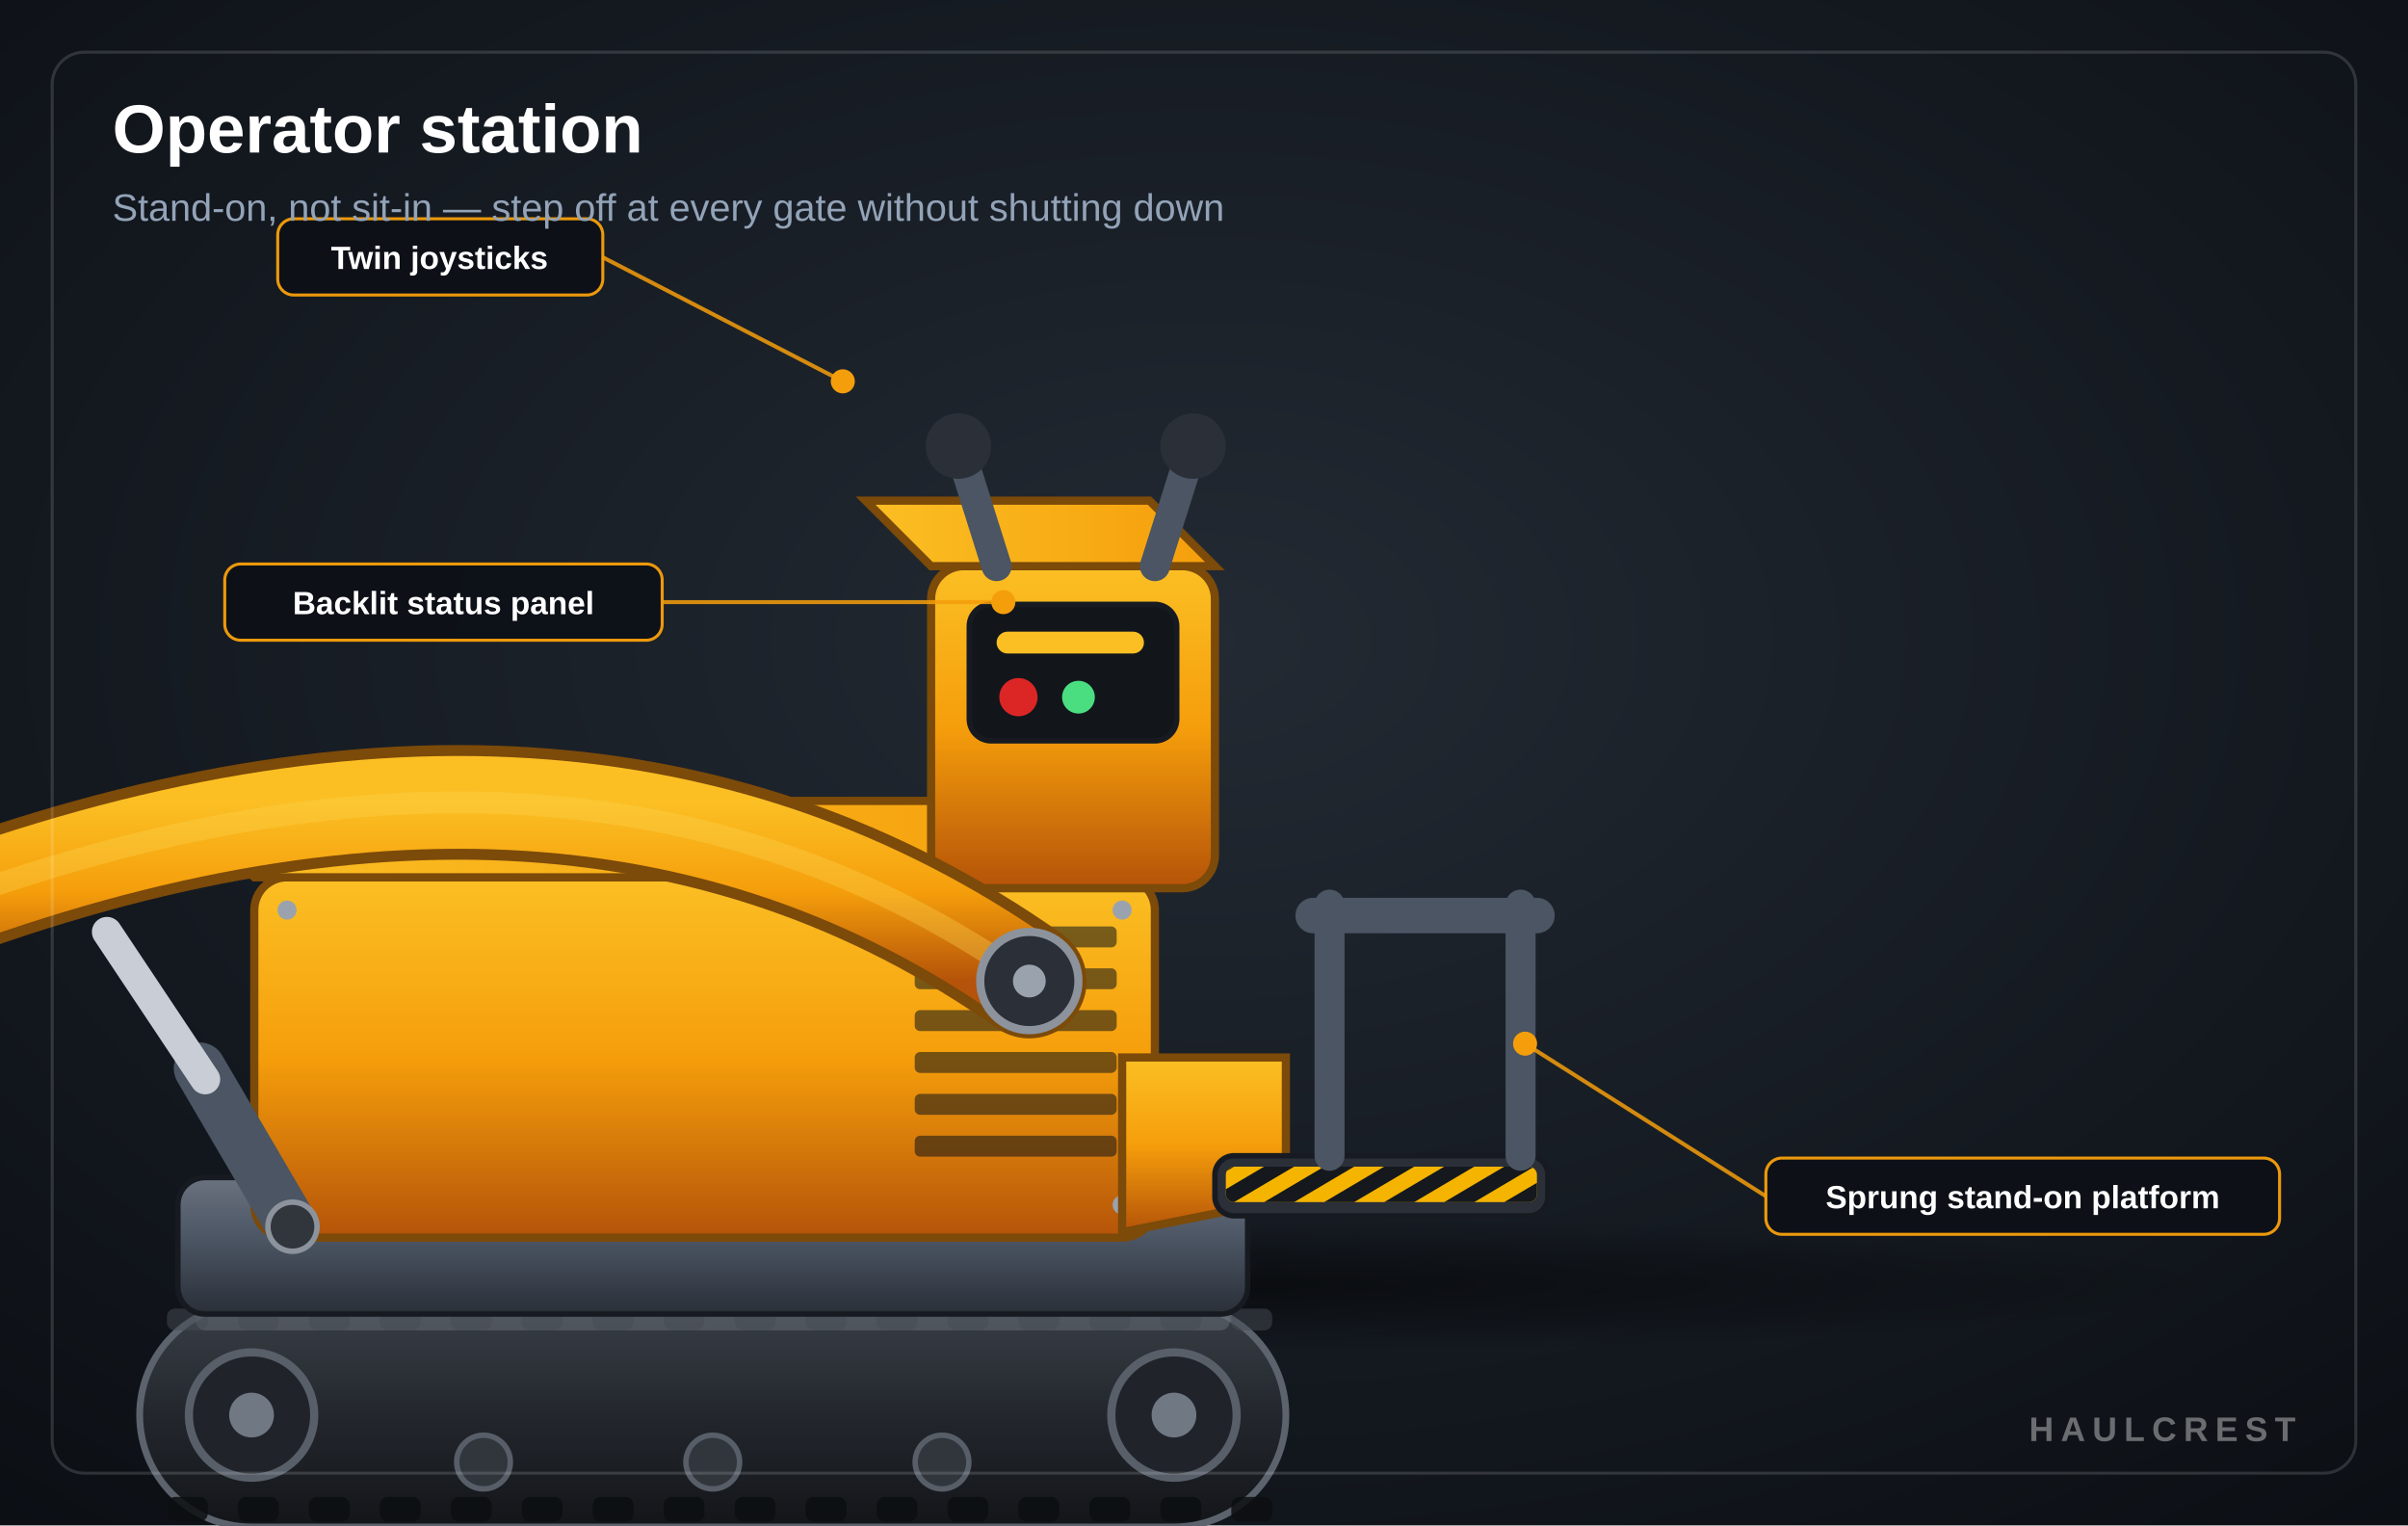
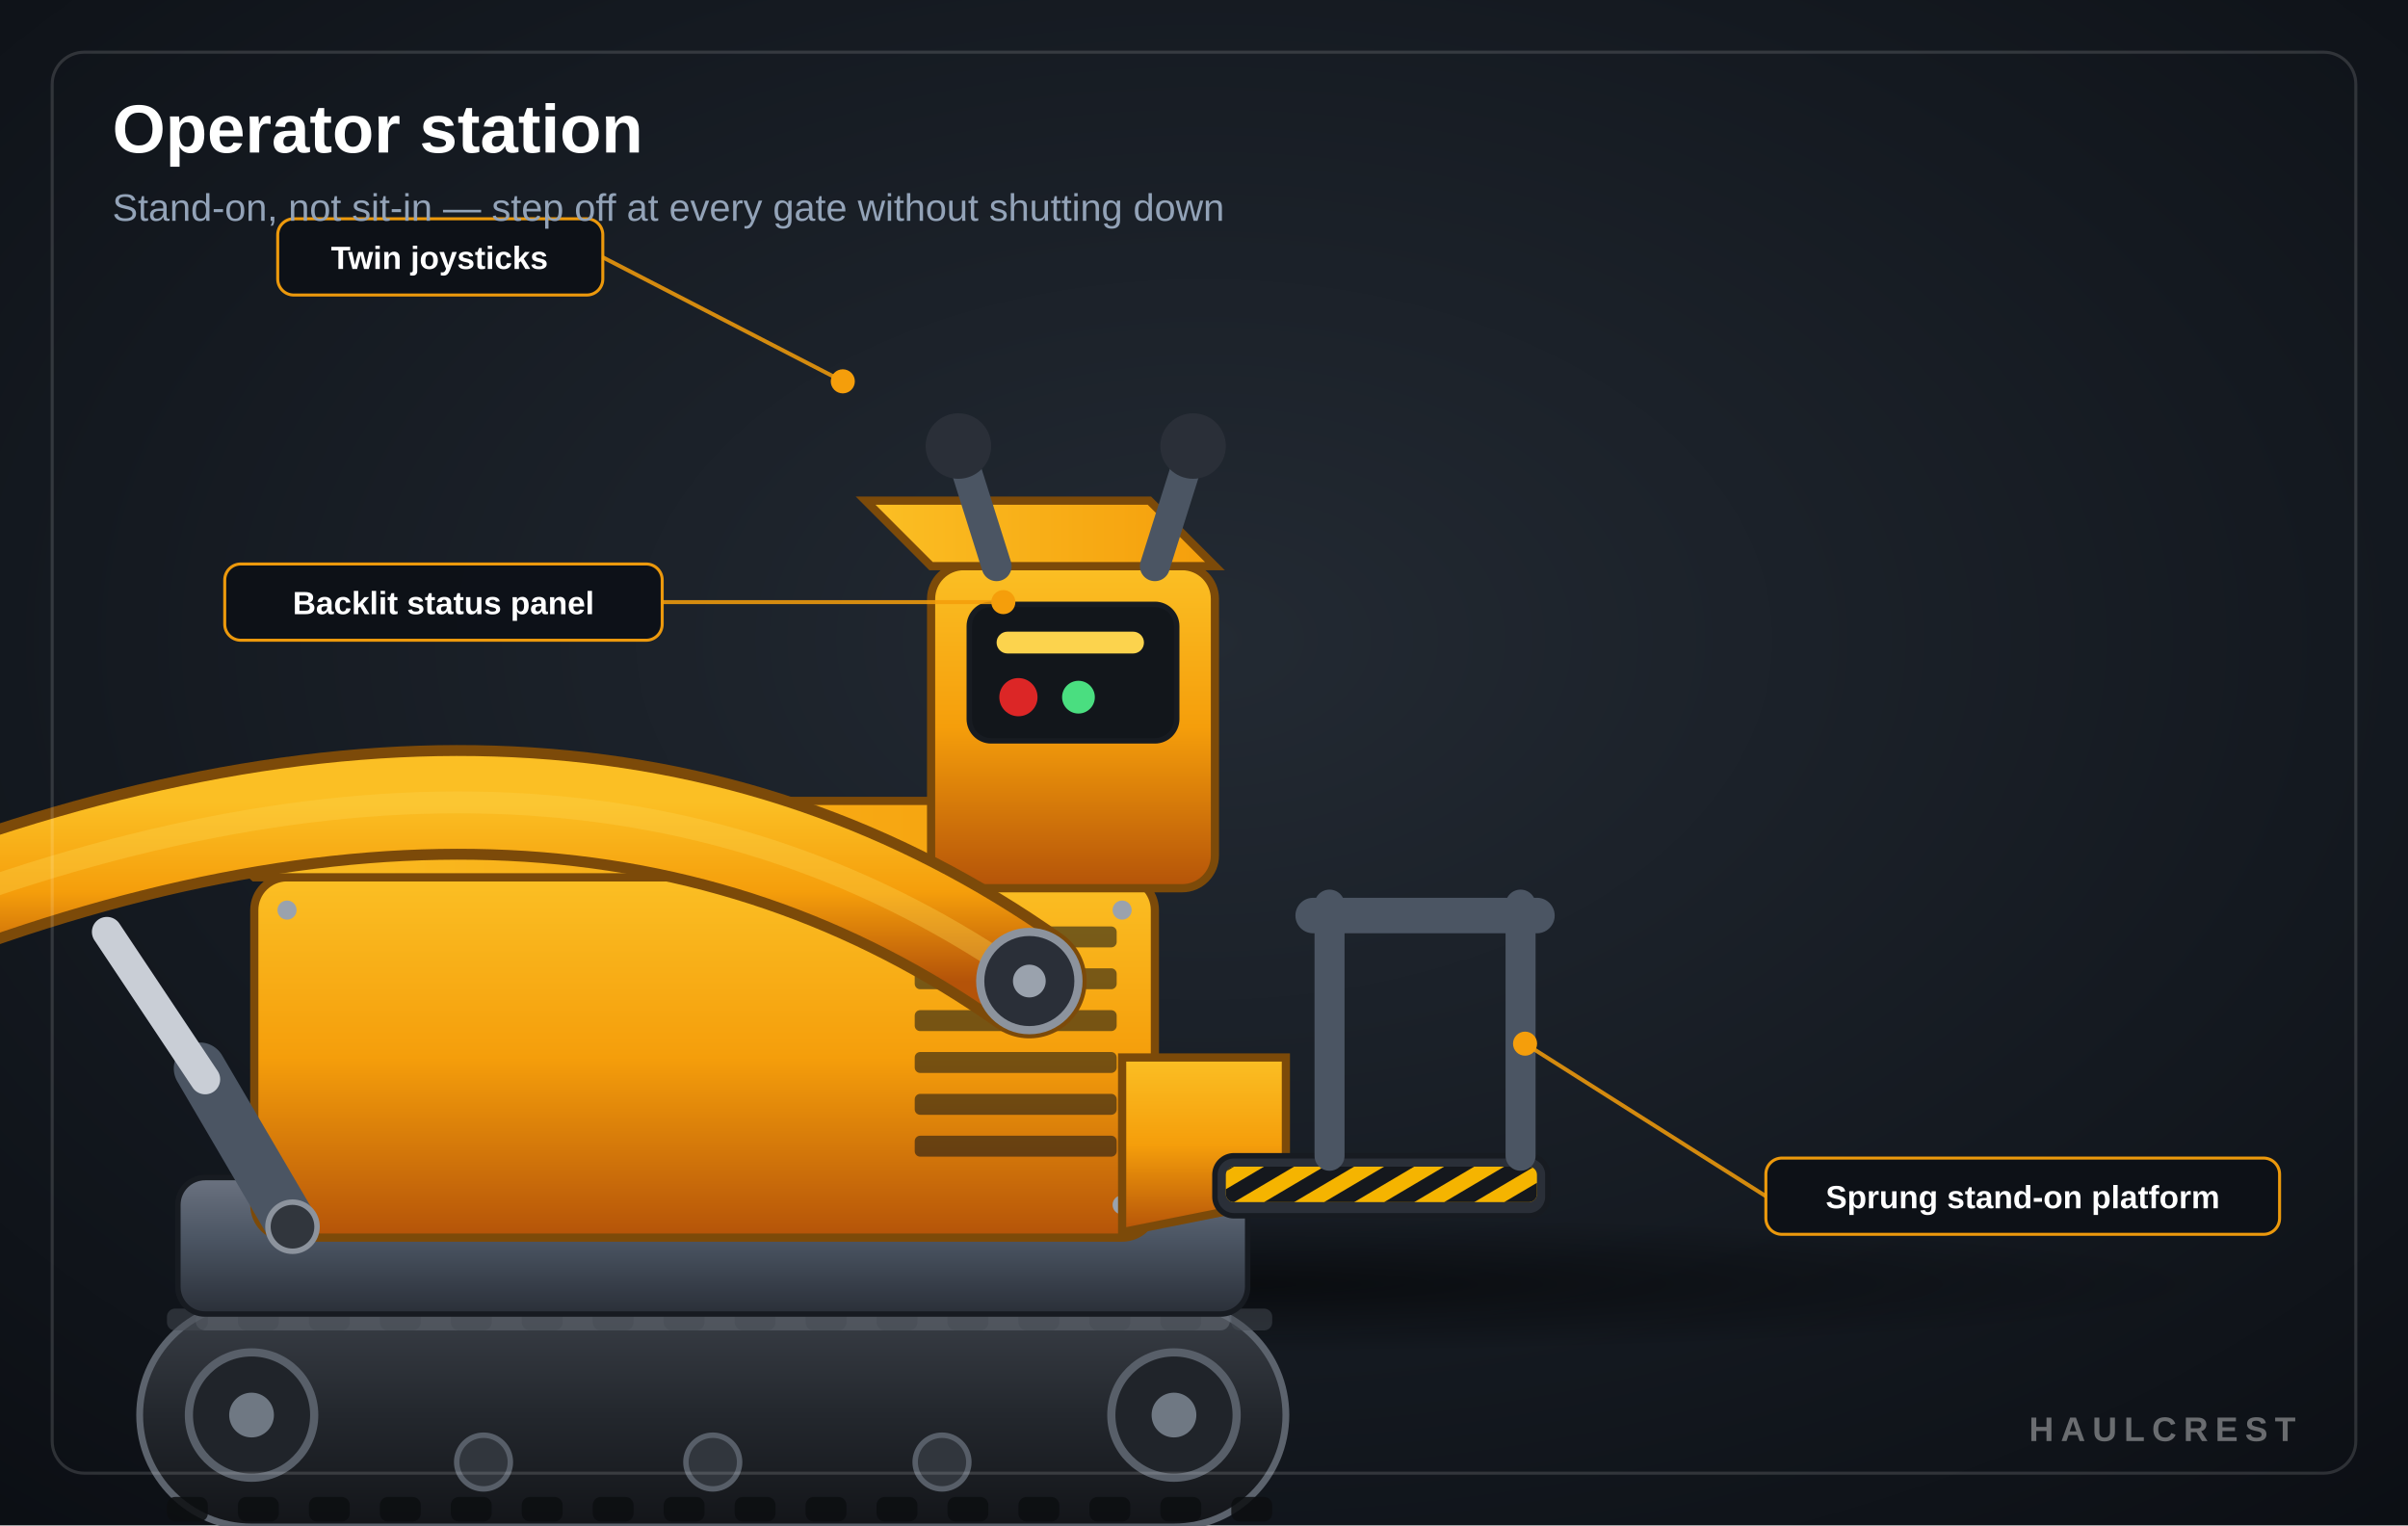
<svg xmlns="http://www.w3.org/2000/svg" viewBox="0 0 1200 760" width="1200" height="760" role="img">
  <defs>
    <linearGradient id="steel" x1="0" y1="0" x2="0" y2="1">
      <stop offset="0" stop-color="#6b7280" />
      <stop offset=".45" stop-color="#4b5563" />
      <stop offset="1" stop-color="#2a2f38" />
    </linearGradient>
    <linearGradient id="steelLite" x1="0" y1="0" x2="0" y2="1">
      <stop offset="0" stop-color="#aeb6c2" />
      <stop offset="1" stop-color="#6b7280" />
    </linearGradient>
    <linearGradient id="dark" x1="0" y1="0" x2="0" y2="1">
      <stop offset="0" stop-color="#31363f" />
      <stop offset="1" stop-color="#15181d" />
    </linearGradient>
    <linearGradient id="rubber" x1="0" y1="0" x2="0" y2="1">
      <stop offset="0" stop-color="#3a3f47" />
      <stop offset=".5" stop-color="#23272d" />
      <stop offset="1" stop-color="#131519" />
    </linearGradient>
    <radialGradient id="studioD" cx=".5" cy=".42" r=".78">
      <stop offset="0" stop-color="#232a33" />
      <stop offset=".6" stop-color="#141920" />
      <stop offset="1" stop-color="#0b0e13" />
    </radialGradient>
    <radialGradient id="studioL" cx=".5" cy=".4" r=".8">
      <stop offset="0" stop-color="#ffffff" />
      <stop offset=".65" stop-color="#eef1f5" />
      <stop offset="1" stop-color="#d7dce4" />
    </radialGradient>
    <linearGradient id="skyG" x1="0" y1="0" x2="0" y2="1">
      <stop offset="0" stop-color="#9fc0d8" />
      <stop offset=".55" stop-color="#cfe0ea" />
      <stop offset="1" stop-color="#e8eef2" />
    </linearGradient>
    <radialGradient id="shadow" cx=".5" cy=".5" r=".5">
      <stop offset="0" stop-color="#000" stop-opacity=".55" />
      <stop offset="1" stop-color="#000" stop-opacity="0" />
    </radialGradient>
    <linearGradient id="glassG" x1="0" y1="0" x2="1" y2="1">
      <stop offset="0" stop-color="#dfeaf2" stop-opacity=".9" />
      <stop offset="1" stop-color="#8fa6b8" stop-opacity=".75" />
    </linearGradient>
-     <linearGradient id="hc" x1="0" y1="0" x2="0" y2="1">
+     <linearGradient id="paint" x1="0" y1="0" x2="0" y2="1">
      <stop offset="0" stop-color="#fbbf24" />
      <stop offset=".5" stop-color="#f59e0b" />
      <stop offset="1" stop-color="#b45309" />
    </linearGradient>
-     <linearGradient id="hcTop" x1="0" y1="0" x2="1" y2="0">
+     <linearGradient id="paintTop" x1="0" y1="0" x2="1" y2="0">
      <stop offset="0" stop-color="#fbbf24" />
      <stop offset="1" stop-color="#f59e0b" />
    </linearGradient>
  </defs>
  <rect width="1200" height="760" fill="url(#studioD)" />
  <ellipse cx="600.0" cy="640" rx="504.0" ry="34" fill="url(#shadow)" />
  <g transform="translate(-488.0,-82.4) scale(1.36)">
    <g opacity=".5">
      <rect x="452" y="382" width="330" height="132" rx="12" fill="#7c4a09" />
      <path d="M452 382 L782 382 L752 354 L422 354 Z" fill="#7c4a09" />
    </g>
    <rect x="410" y="538" width="420" height="82" rx="41.0" fill="url(#rubber)" stroke="#5c636d" stroke-width="2.5" />
    <rect x="430.5" y="541" width="379.0" height="7" rx="3.5" fill="#6e767f" opacity=".45" />
    <rect x="420" y="609" width="15" height="9" rx="3" fill="#0c0e11" opacity=".85" />
    <rect x="420" y="540" width="15" height="8" rx="3" fill="#454b54" opacity=".5" />
    <rect x="446" y="609" width="15" height="9" rx="3" fill="#0c0e11" opacity=".85" />
    <rect x="446" y="540" width="15" height="8" rx="3" fill="#454b54" opacity=".5" />
    <rect x="472" y="609" width="15" height="9" rx="3" fill="#0c0e11" opacity=".85" />
    <rect x="472" y="540" width="15" height="8" rx="3" fill="#454b54" opacity=".5" />
    <rect x="498" y="609" width="15" height="9" rx="3" fill="#0c0e11" opacity=".85" />
    <rect x="498" y="540" width="15" height="8" rx="3" fill="#454b54" opacity=".5" />
    <rect x="524" y="609" width="15" height="9" rx="3" fill="#0c0e11" opacity=".85" />
    <rect x="524" y="540" width="15" height="8" rx="3" fill="#454b54" opacity=".5" />
    <rect x="550" y="609" width="15" height="9" rx="3" fill="#0c0e11" opacity=".85" />
    <rect x="550" y="540" width="15" height="8" rx="3" fill="#454b54" opacity=".5" />
    <rect x="576" y="609" width="15" height="9" rx="3" fill="#0c0e11" opacity=".85" />
    <rect x="576" y="540" width="15" height="8" rx="3" fill="#454b54" opacity=".5" />
    <rect x="602" y="609" width="15" height="9" rx="3" fill="#0c0e11" opacity=".85" />
    <rect x="602" y="540" width="15" height="8" rx="3" fill="#454b54" opacity=".5" />
    <rect x="628" y="609" width="15" height="9" rx="3" fill="#0c0e11" opacity=".85" />
    <rect x="628" y="540" width="15" height="8" rx="3" fill="#454b54" opacity=".5" />
    <rect x="654" y="609" width="15" height="9" rx="3" fill="#0c0e11" opacity=".85" />
    <rect x="654" y="540" width="15" height="8" rx="3" fill="#454b54" opacity=".5" />
    <rect x="680" y="609" width="15" height="9" rx="3" fill="#0c0e11" opacity=".85" />
    <rect x="680" y="540" width="15" height="8" rx="3" fill="#454b54" opacity=".5" />
    <rect x="706" y="609" width="15" height="9" rx="3" fill="#0c0e11" opacity=".85" />
    <rect x="706" y="540" width="15" height="8" rx="3" fill="#454b54" opacity=".5" />
    <rect x="732" y="609" width="15" height="9" rx="3" fill="#0c0e11" opacity=".85" />
    <rect x="732" y="540" width="15" height="8" rx="3" fill="#454b54" opacity=".5" />
    <rect x="758" y="609" width="15" height="9" rx="3" fill="#0c0e11" opacity=".85" />
    <rect x="758" y="540" width="15" height="8" rx="3" fill="#454b54" opacity=".5" />
    <rect x="784" y="609" width="15" height="9" rx="3" fill="#0c0e11" opacity=".85" />
    <rect x="784" y="540" width="15" height="8" rx="3" fill="#454b54" opacity=".5" />
    <rect x="810" y="609" width="15" height="9" rx="3" fill="#0c0e11" opacity=".85" />
    <rect x="810" y="540" width="15" height="8" rx="3" fill="#454b54" opacity=".5" />
    <circle cx="451.0" cy="579.0" r="22.96" fill="#20242a" stroke="#585f69" stroke-width="3" />
    <circle cx="789.0" cy="579.0" r="22.96" fill="#20242a" stroke="#585f69" stroke-width="3" />
    <circle cx="451.0" cy="579.0" r="8.2" fill="#6f7883" />
    <circle cx="789.0" cy="579.0" r="8.2" fill="#6f7883" />
    <circle cx="536.0" cy="596.22" r="9.84" fill="#31363d" stroke="#575e68" stroke-width="2" />
    <circle cx="620.0" cy="596.22" r="9.84" fill="#31363d" stroke="#575e68" stroke-width="2" />
    <circle cx="704.0" cy="596.22" r="9.84" fill="#31363d" stroke="#575e68" stroke-width="2" />
    <rect x="424" y="492" width="392" height="50" rx="10" fill="url(#steel)" stroke="#171b21" stroke-width="2" />
-     <rect x="452" y="382" width="330" height="132" rx="12" fill="url(#hc)" stroke="#7c4a09" stroke-width="3" />
-     <path d="M452 382 L782 382 L752 354 L422 354 Z" fill="url(#hcTop)" stroke="#7c4a09" stroke-width="3" />
+     <rect x="452" y="382" width="330" height="132" rx="12" fill="url(#paint)" stroke="#7c4a09" stroke-width="3" />
+     <path d="M452 382 L782 382 L752 354 L422 354 Z" fill="url(#paintTop)" stroke="#7c4a09" stroke-width="3" />
    <rect x="694" y="400.0" width="74" height="7.667" rx="2" fill="#0f1216" opacity=".55" />
    <rect x="694" y="415.333" width="74" height="7.667" rx="2" fill="#0f1216" opacity=".55" />
    <rect x="694" y="430.667" width="74" height="7.667" rx="2" fill="#0f1216" opacity=".55" />
    <rect x="694" y="446.0" width="74" height="7.667" rx="2" fill="#0f1216" opacity=".55" />
    <rect x="694" y="461.333" width="74" height="7.667" rx="2" fill="#0f1216" opacity=".55" />
    <rect x="694" y="476.667" width="74" height="7.667" rx="2" fill="#0f1216" opacity=".55" />
    <circle cx="464" cy="394" r="3.5" fill="#9aa2ad" />
    <circle cx="770" cy="394" r="3.5" fill="#9aa2ad" />
    <circle cx="464" cy="502" r="3.5" fill="#9aa2ad" />
    <circle cx="770" cy="502" r="3.5" fill="#9aa2ad" />
-     <rect x="700" y="268" width="104" height="118" rx="12" fill="url(#hc)" stroke="#7c4a09" stroke-width="3" />
-     <path d="M700 268 L804 268 L780 244 L676 244 Z" fill="url(#hcTop)" stroke="#7c4a09" stroke-width="3" />
+     <rect x="700" y="268" width="104" height="118" rx="12" fill="url(#paint)" stroke="#7c4a09" stroke-width="3" />
+     <path d="M700 268 L804 268 L780 244 L676 244 Z" fill="url(#paintTop)" stroke="#7c4a09" stroke-width="3" />
    <rect x="714" y="282" width="76" height="50" rx="8" fill="#12161b" stroke="#171b21" stroke-width="2" />
-     <rect x="724" y="292" width="54" height="8" rx="4" fill="#fbbf24" />
+     <rect x="724" y="292" width="54" height="8" rx="4" fill="#fcd34d" />
    <circle cx="732" cy="316" r="7" fill="#dc2626" />
    <circle cx="754" cy="316" r="6" fill="#4ade80" />
    <path d="M724 268 L712 230 M782 268 L794 230" stroke="#4b5563" stroke-width="11" stroke-linecap="round" />
    <circle cx="710" cy="224" r="12" fill="#2a2f38" />
    <circle cx="796" cy="224" r="12" fill="#2a2f38" />
-     <path d="M770 448 L830 448 L830 500 L770 512 Z" fill="url(#hc)" stroke="#7c4a09" stroke-width="3" />
+     <path d="M770 448 L830 448 L830 500 L770 512 Z" fill="url(#paint)" stroke="#7c4a09" stroke-width="3" />
    <rect x="804" y="484" width="122" height="22" rx="7" fill="#2a2f38" stroke="#171b21" stroke-width="2" />
    <clipPath id="hz17843">
      <rect x="808" y="488" width="114" height="13" rx="3" />
    </clipPath>
    <g clip-path="url(#hz17843)">
      <rect x="808" y="488" width="114" height="13" fill="#f5b400" />
      <path d="M778 501 l22 -13 h11 l-22 13 z" fill="#15181d" />
      <path d="M800 501 l22 -13 h11 l-22 13 z" fill="#15181d" />
      <path d="M822 501 l22 -13 h11 l-22 13 z" fill="#15181d" />
      <path d="M844 501 l22 -13 h11 l-22 13 z" fill="#15181d" />
      <path d="M866 501 l22 -13 h11 l-22 13 z" fill="#15181d" />
      <path d="M888 501 l22 -13 h11 l-22 13 z" fill="#15181d" />
      <path d="M910 501 l22 -13 h11 l-22 13 z" fill="#15181d" />
      <path d="M932 501 l22 -13 h11 l-22 13 z" fill="#15181d" />
    </g>
    <path d="M916 484 L916 392 M846 484 L846 392" stroke="#4b5563" stroke-width="11" stroke-linecap="round" />
    <path d="M840 396 L922 396" stroke="#4b5563" stroke-width="13" stroke-linecap="round" />
    <g transform="rotate(0 736 420)">
      <path d="M736 420 Q566 300 316 400" fill="none" stroke="#7c4a09" stroke-width="42" stroke-linecap="round" />
-       <path d="M736 420 Q566 300 316 400" fill="none" stroke="url(#hc)" stroke-width="34" stroke-linecap="round" />
+       <path d="M736 420 Q566 300 316 400" fill="none" stroke="url(#paint)" stroke-width="34" stroke-linecap="round" />
      <path d="M736 420 Q566 300 316 400" fill="none" stroke="#fcd34d" stroke-width="8" stroke-linecap="round" opacity=".35" />
      <circle cx="736" cy="420" r="18" fill="#2a2f38" stroke="#8c939d" stroke-width="3" />
      <circle cx="736" cy="420" r="6" fill="#9aa2ad" />
      <path d="M466 510 L432 452" stroke="#4b5563" stroke-width="19" stroke-linecap="round" />
      <path d="M434 456 L398 402" stroke="#c9ced6" stroke-width="11" stroke-linecap="round" />
      <circle cx="466" cy="510" r="9" fill="#31363d" stroke="#8c939d" stroke-width="2" />
      <circle cx="316" cy="400" r="14" fill="#2a2f38" stroke="#8c939d" stroke-width="3" />
      <rect x="304" y="372" width="20" height="118" rx="6" fill="#2a2f38" stroke="#171b21" stroke-width="2" />
-       <path d="M314 366 L206 374 L172 480 Q244 506 316 480 Z" fill="url(#hc)" stroke="#7c4a09" stroke-width="3" />
+       <path d="M314 366 L206 374 L172 480 Q244 506 316 480 Z" fill="url(#paint)" stroke="#7c4a09" stroke-width="3" />
      <path d="M232 388 L300 384 L300 406 L224 412 Z" fill="#b45309" opacity=".32" />
      <path d="M206 374 L172 480" stroke="#c9ced6" stroke-width="10" stroke-linecap="round" />
      <path d="M206 380 l-22 4 l6 15 z" fill="#9aa2ad" stroke="#5c636d" stroke-width="1.5" />
      <path d="M198 404 l-22 4 l6 15 z" fill="#9aa2ad" stroke="#5c636d" stroke-width="1.5" />
      <path d="M189 428 l-22 4 l6 15 z" fill="#9aa2ad" stroke="#5c636d" stroke-width="1.5" />
      <path d="M180 452 l-22 4 l6 15 z" fill="#9aa2ad" stroke="#5c636d" stroke-width="1.5" />
      <path d="M172 476 l-22 4 l6 15 z" fill="#9aa2ad" stroke="#5c636d" stroke-width="1.5" />
    </g>
  </g>
  <path d="M420 190 L300 128" stroke="#f59e0b" stroke-width="2" opacity=".85" />
  <circle cx="420" cy="190" r="6" fill="#f59e0b" />
  <rect x="138.4" y="109" width="162" height="38" rx="8" fill="#0d1117" stroke="#f59e0b" stroke-width="1.5" opacity=".96" />
  <text x="219" y="134" text-anchor="middle" font-family="Arial,Helvetica,sans-serif" font-weight="700" font-size="16" fill="#fff">Twin joysticks</text>
  <path d="M500 300 L330 300" stroke="#f59e0b" stroke-width="2" opacity=".85" />
  <circle cx="500" cy="300" r="6" fill="#f59e0b" />
  <rect x="112.0" y="281" width="218" height="38" rx="8" fill="#0d1117" stroke="#f59e0b" stroke-width="1.5" opacity=".96" />
  <text x="221" y="306" text-anchor="middle" font-family="Arial,Helvetica,sans-serif" font-weight="700" font-size="16" fill="#fff">Backlit status panel</text>
  <path d="M760 520 L880 596" stroke="#f59e0b" stroke-width="2" opacity=".85" />
  <circle cx="760" cy="520" r="6" fill="#f59e0b" />
  <rect x="880" y="577" width="256" height="38" rx="8" fill="#0d1117" stroke="#f59e0b" stroke-width="1.5" opacity=".96" />
  <text x="1008" y="602" text-anchor="middle" font-family="Arial,Helvetica,sans-serif" font-weight="700" font-size="16" fill="#fff">Sprung stand-on platform</text>
  <text x="56" y="76" font-family="Arial,Helvetica,sans-serif" font-weight="800" font-size="34" fill="#ffffff">Operator station</text>
  <text x="56" y="110" font-family="Arial,Helvetica,sans-serif" font-weight="500" font-size="19" fill="#93a3b8">Stand-on, not sit-in — step off at every gate without shutting down</text>
  <rect x="26" y="26" width="1148" height="708" rx="16" fill="none" stroke="#ffffff" stroke-width="1.5" opacity=".14" />
  <text x="1144" y="718" text-anchor="end" font-family="Arial,Helvetica,sans-serif" font-weight="800" font-size="17" letter-spacing="3.5" fill="#ffffff" opacity=".38">HAULCREST</text>
</svg>
